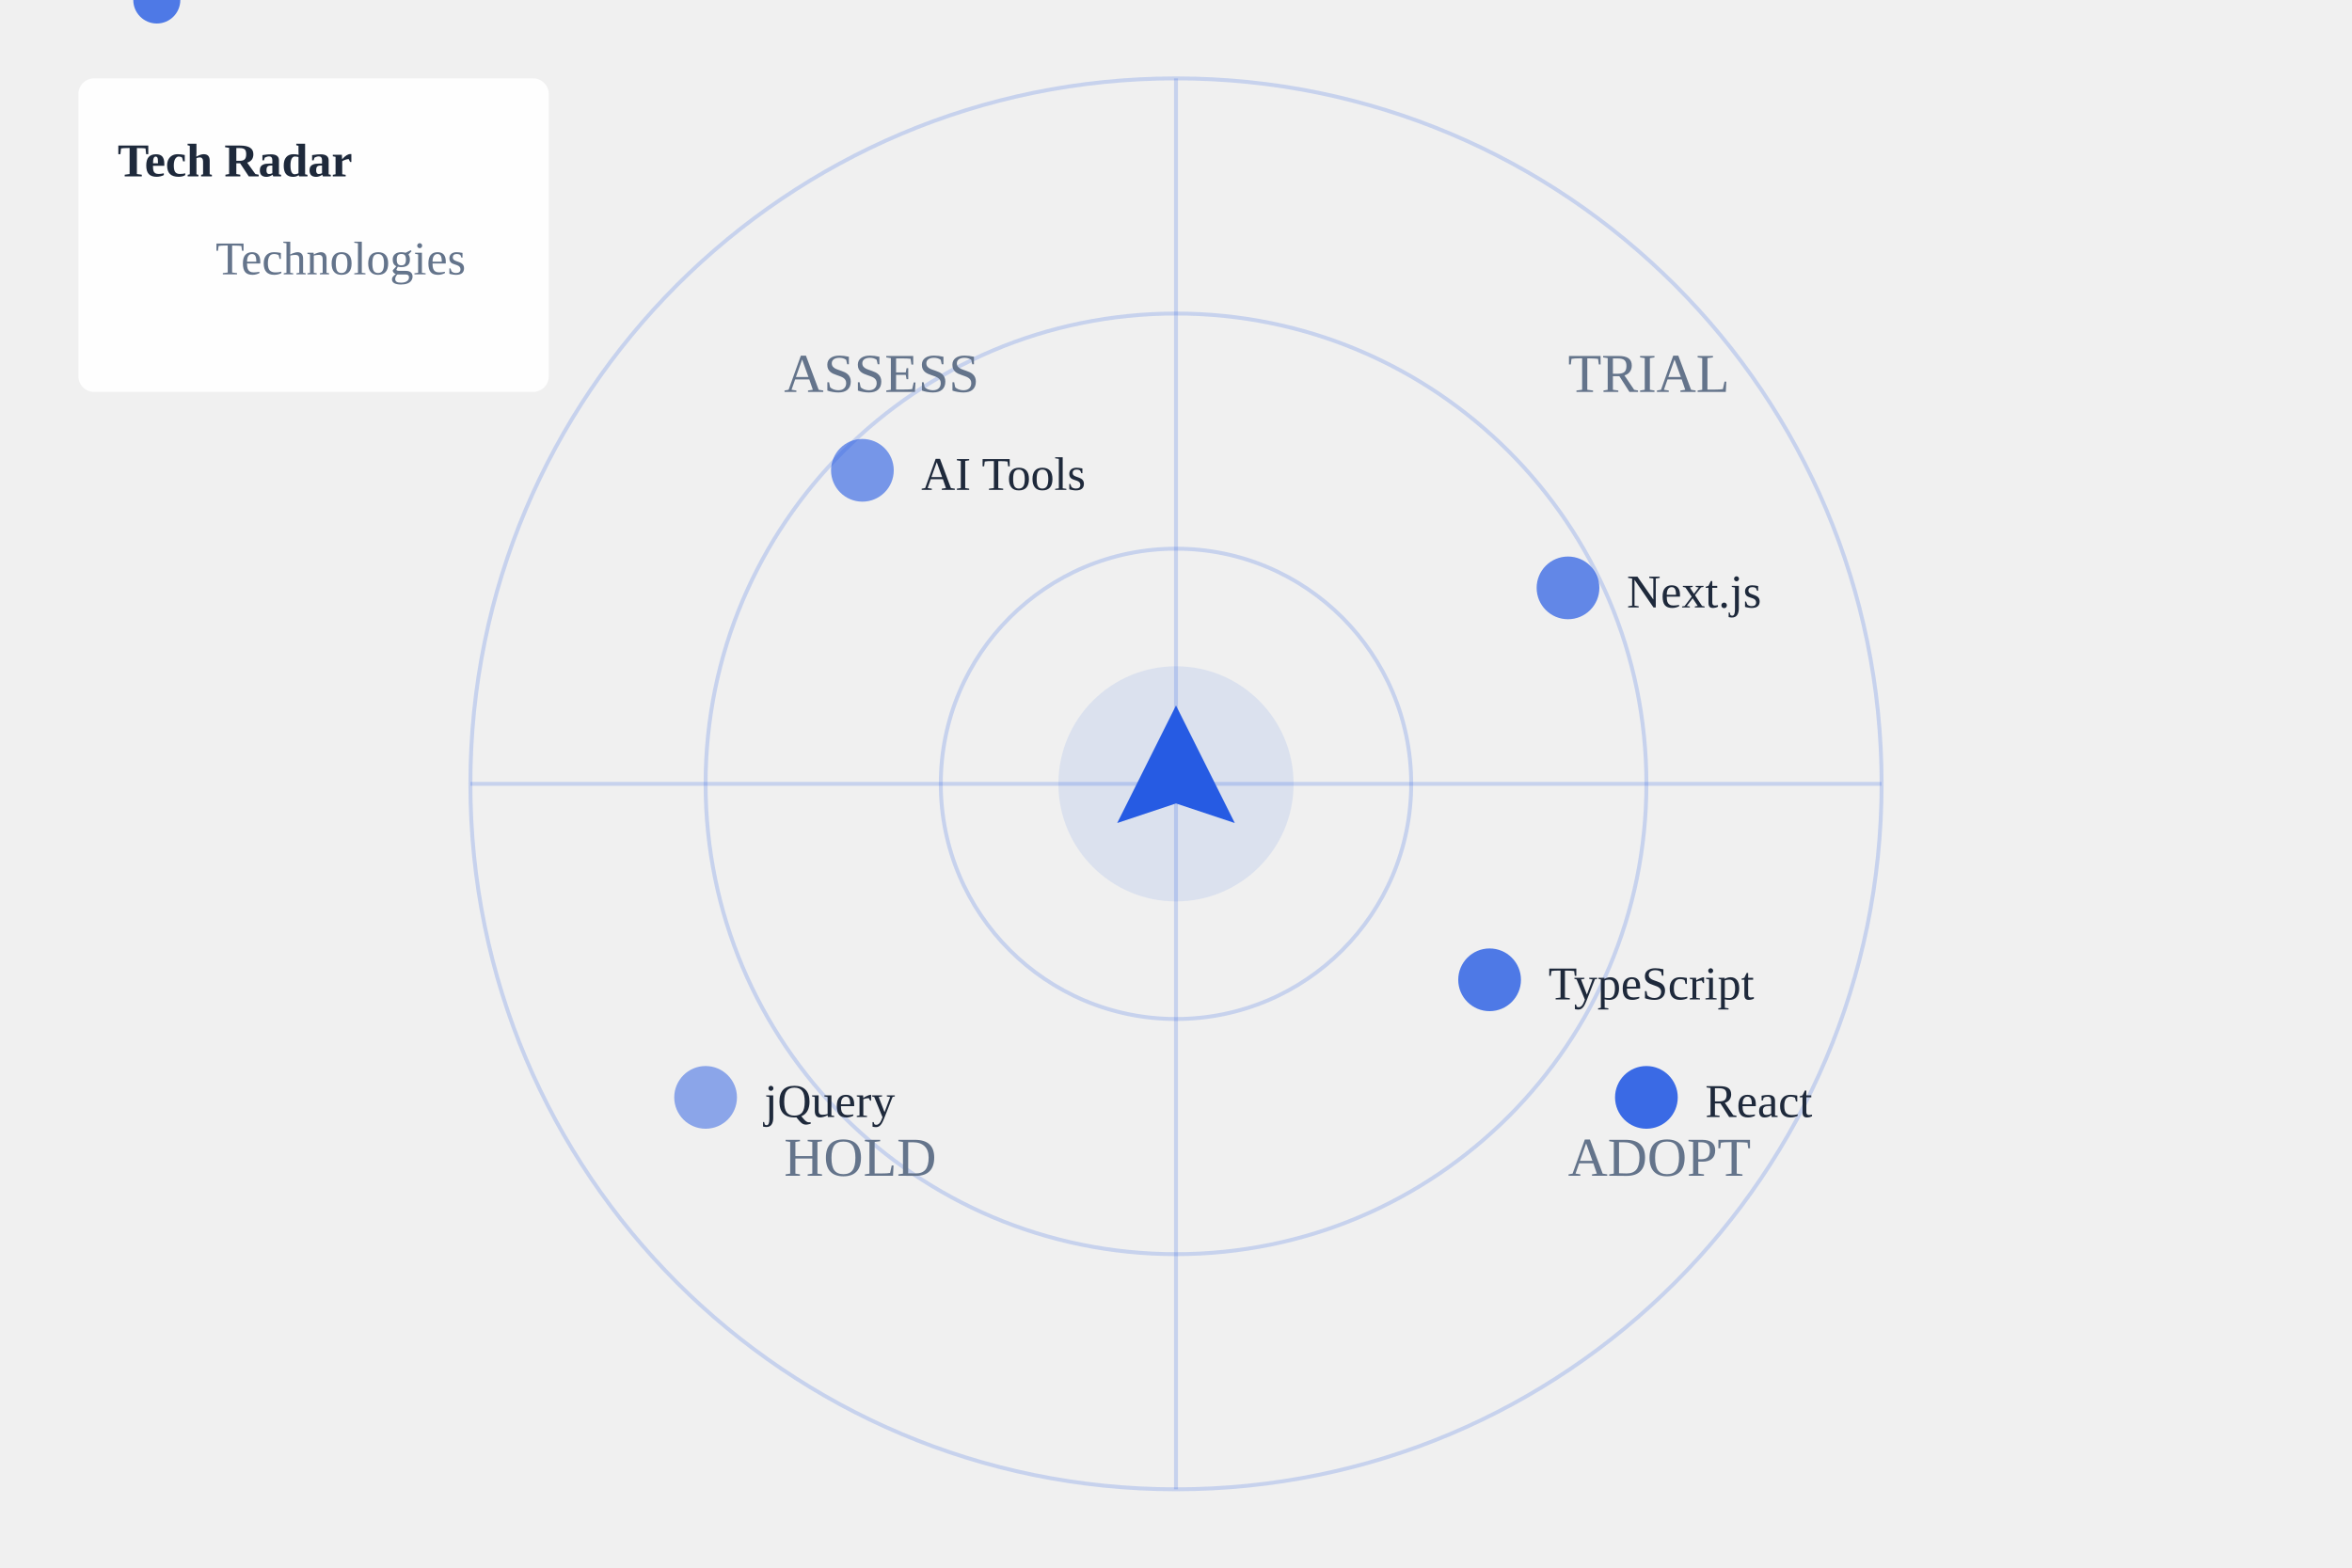
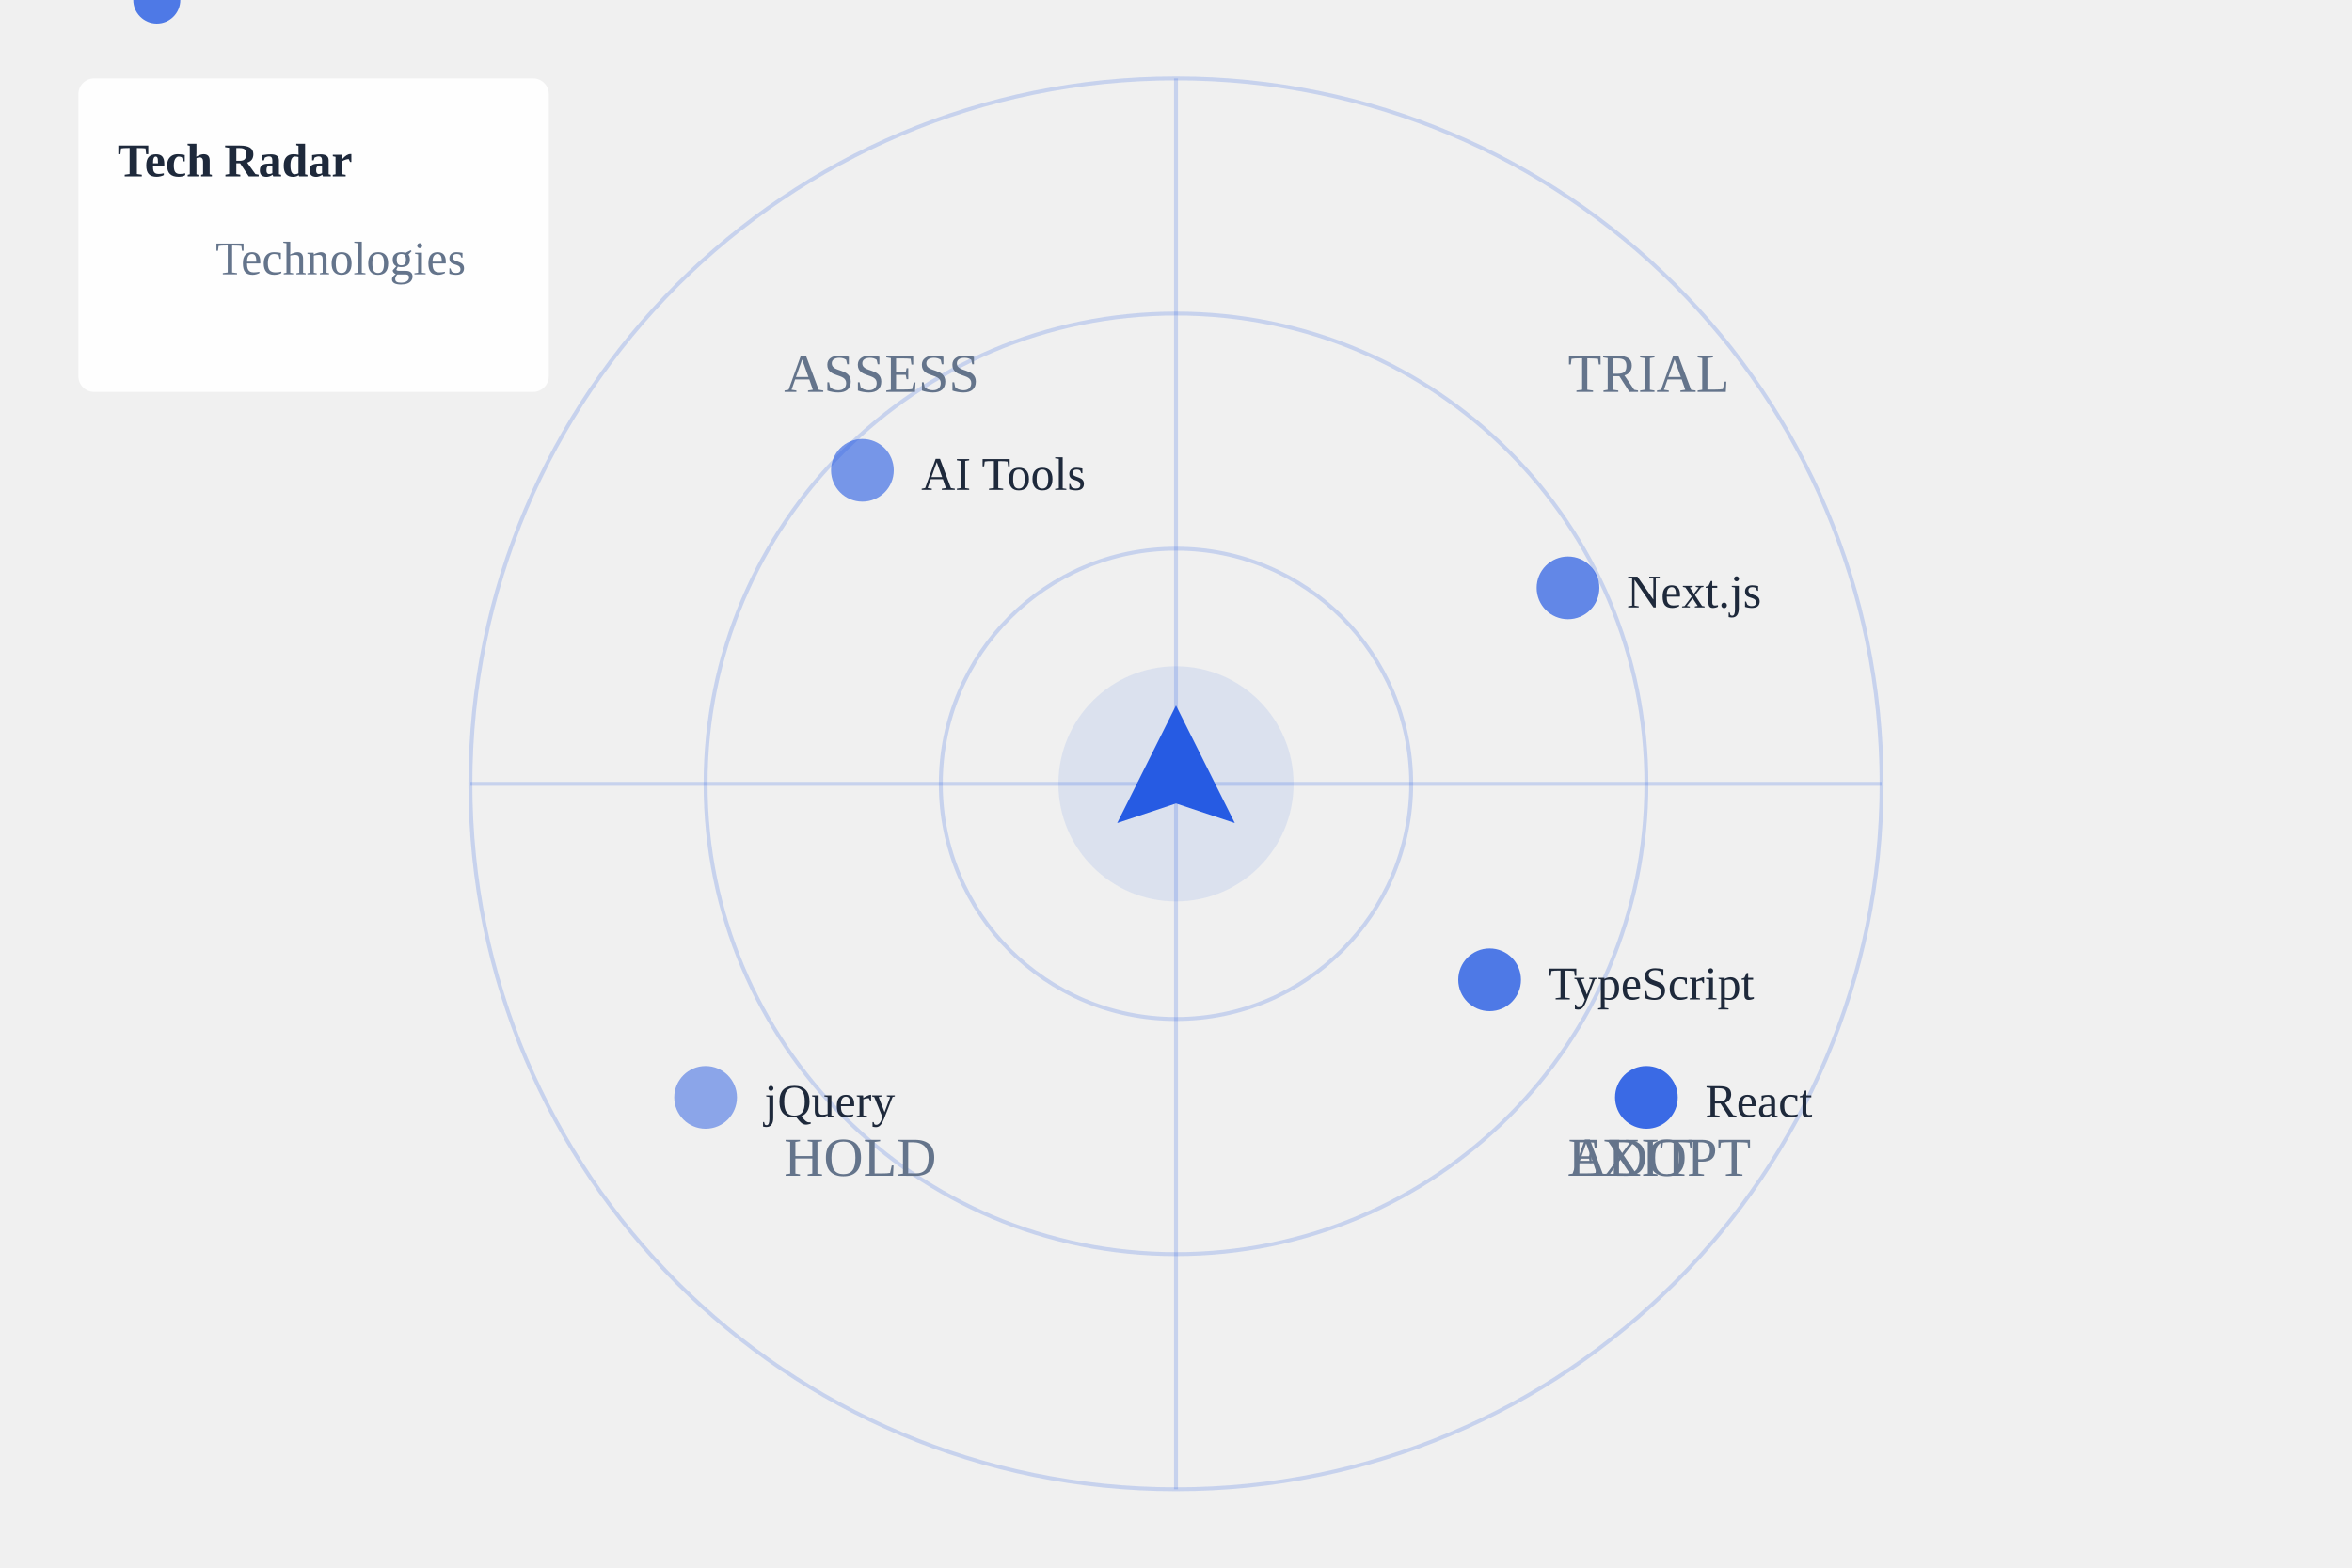
<svg xmlns="http://www.w3.org/2000/svg" width="600" height="400" viewBox="0 0 600 400">
  <circle cx="300" cy="200" r="180" fill="none" stroke="#265BE3" stroke-width="1" stroke-opacity="0.2" />
  <circle cx="300" cy="200" r="120" fill="none" stroke="#265BE3" stroke-width="1" stroke-opacity="0.2" />
  <circle cx="300" cy="200" r="60" fill="none" stroke="#265BE3" stroke-width="1" stroke-opacity="0.2" />
  <line x1="300" y1="20" x2="300" y2="380" stroke="#265BE3" stroke-width="1" stroke-opacity="0.2" />
  <line x1="120" y1="200" x2="480" y2="200" stroke="#265BE3" stroke-width="1" stroke-opacity="0.2" />
  <text x="200" y="100" fill="#64748b" font-size="14">ASSESS</text>
  <text x="400" y="100" fill="#64748b" font-size="14">TRIAL</text>
  <text x="200" y="300" fill="#64748b" font-size="14">HOLD</text>
  <text x="400" y="300" fill="#64748b" font-size="14">ADOPT</text>
+   <text x="400" y="300" fill="#64748b" font-size="14">EXIT</text>
  <g>
    <circle cx="420" cy="280" r="8" fill="#265BE3" fill-opacity="0.9" />
    <text x="435" y="285" fill="#1e293b" font-size="12">React</text>
    <circle cx="380" cy="250" r="8" fill="#265BE3" fill-opacity="0.8" />
    <text x="395" y="255" fill="#1e293b" font-size="12">TypeScript</text>
    <circle cx="400" cy="150" r="8" fill="#265BE3" fill-opacity="0.7" />
    <text x="415" y="155" fill="#1e293b" font-size="12">Next.js</text>
    <circle cx="220" cy="120" r="8" fill="#265BE3" fill-opacity="0.6" />
    <text x="235" y="125" fill="#1e293b" font-size="12">AI Tools</text>
    <circle cx="180" cy="280" r="8" fill="#265BE3" fill-opacity="0.5" />
    <text x="195" y="285" fill="#1e293b" font-size="12">jQuery</text>
  </g>
  <circle cx="300" cy="200" r="30" fill="#265BE3" fill-opacity="0.1" />
  <path d="M300 180 L315 210 L300 205 L285 210 Z" fill="#265BE3" />
  <rect x="20" y="20" width="120" height="80" fill="white" fill-opacity="0.9" rx="4" />
  <text x="30" y="45" fill="#1e293b" font-size="12" font-weight="bold">Tech Radar</text>
  <circle cx="40" y="65" r="6" fill="#265BE3" fill-opacity="0.8" />
  <text x="55" y="70" fill="#64748b" font-size="12">Technologies</text>
</svg>
